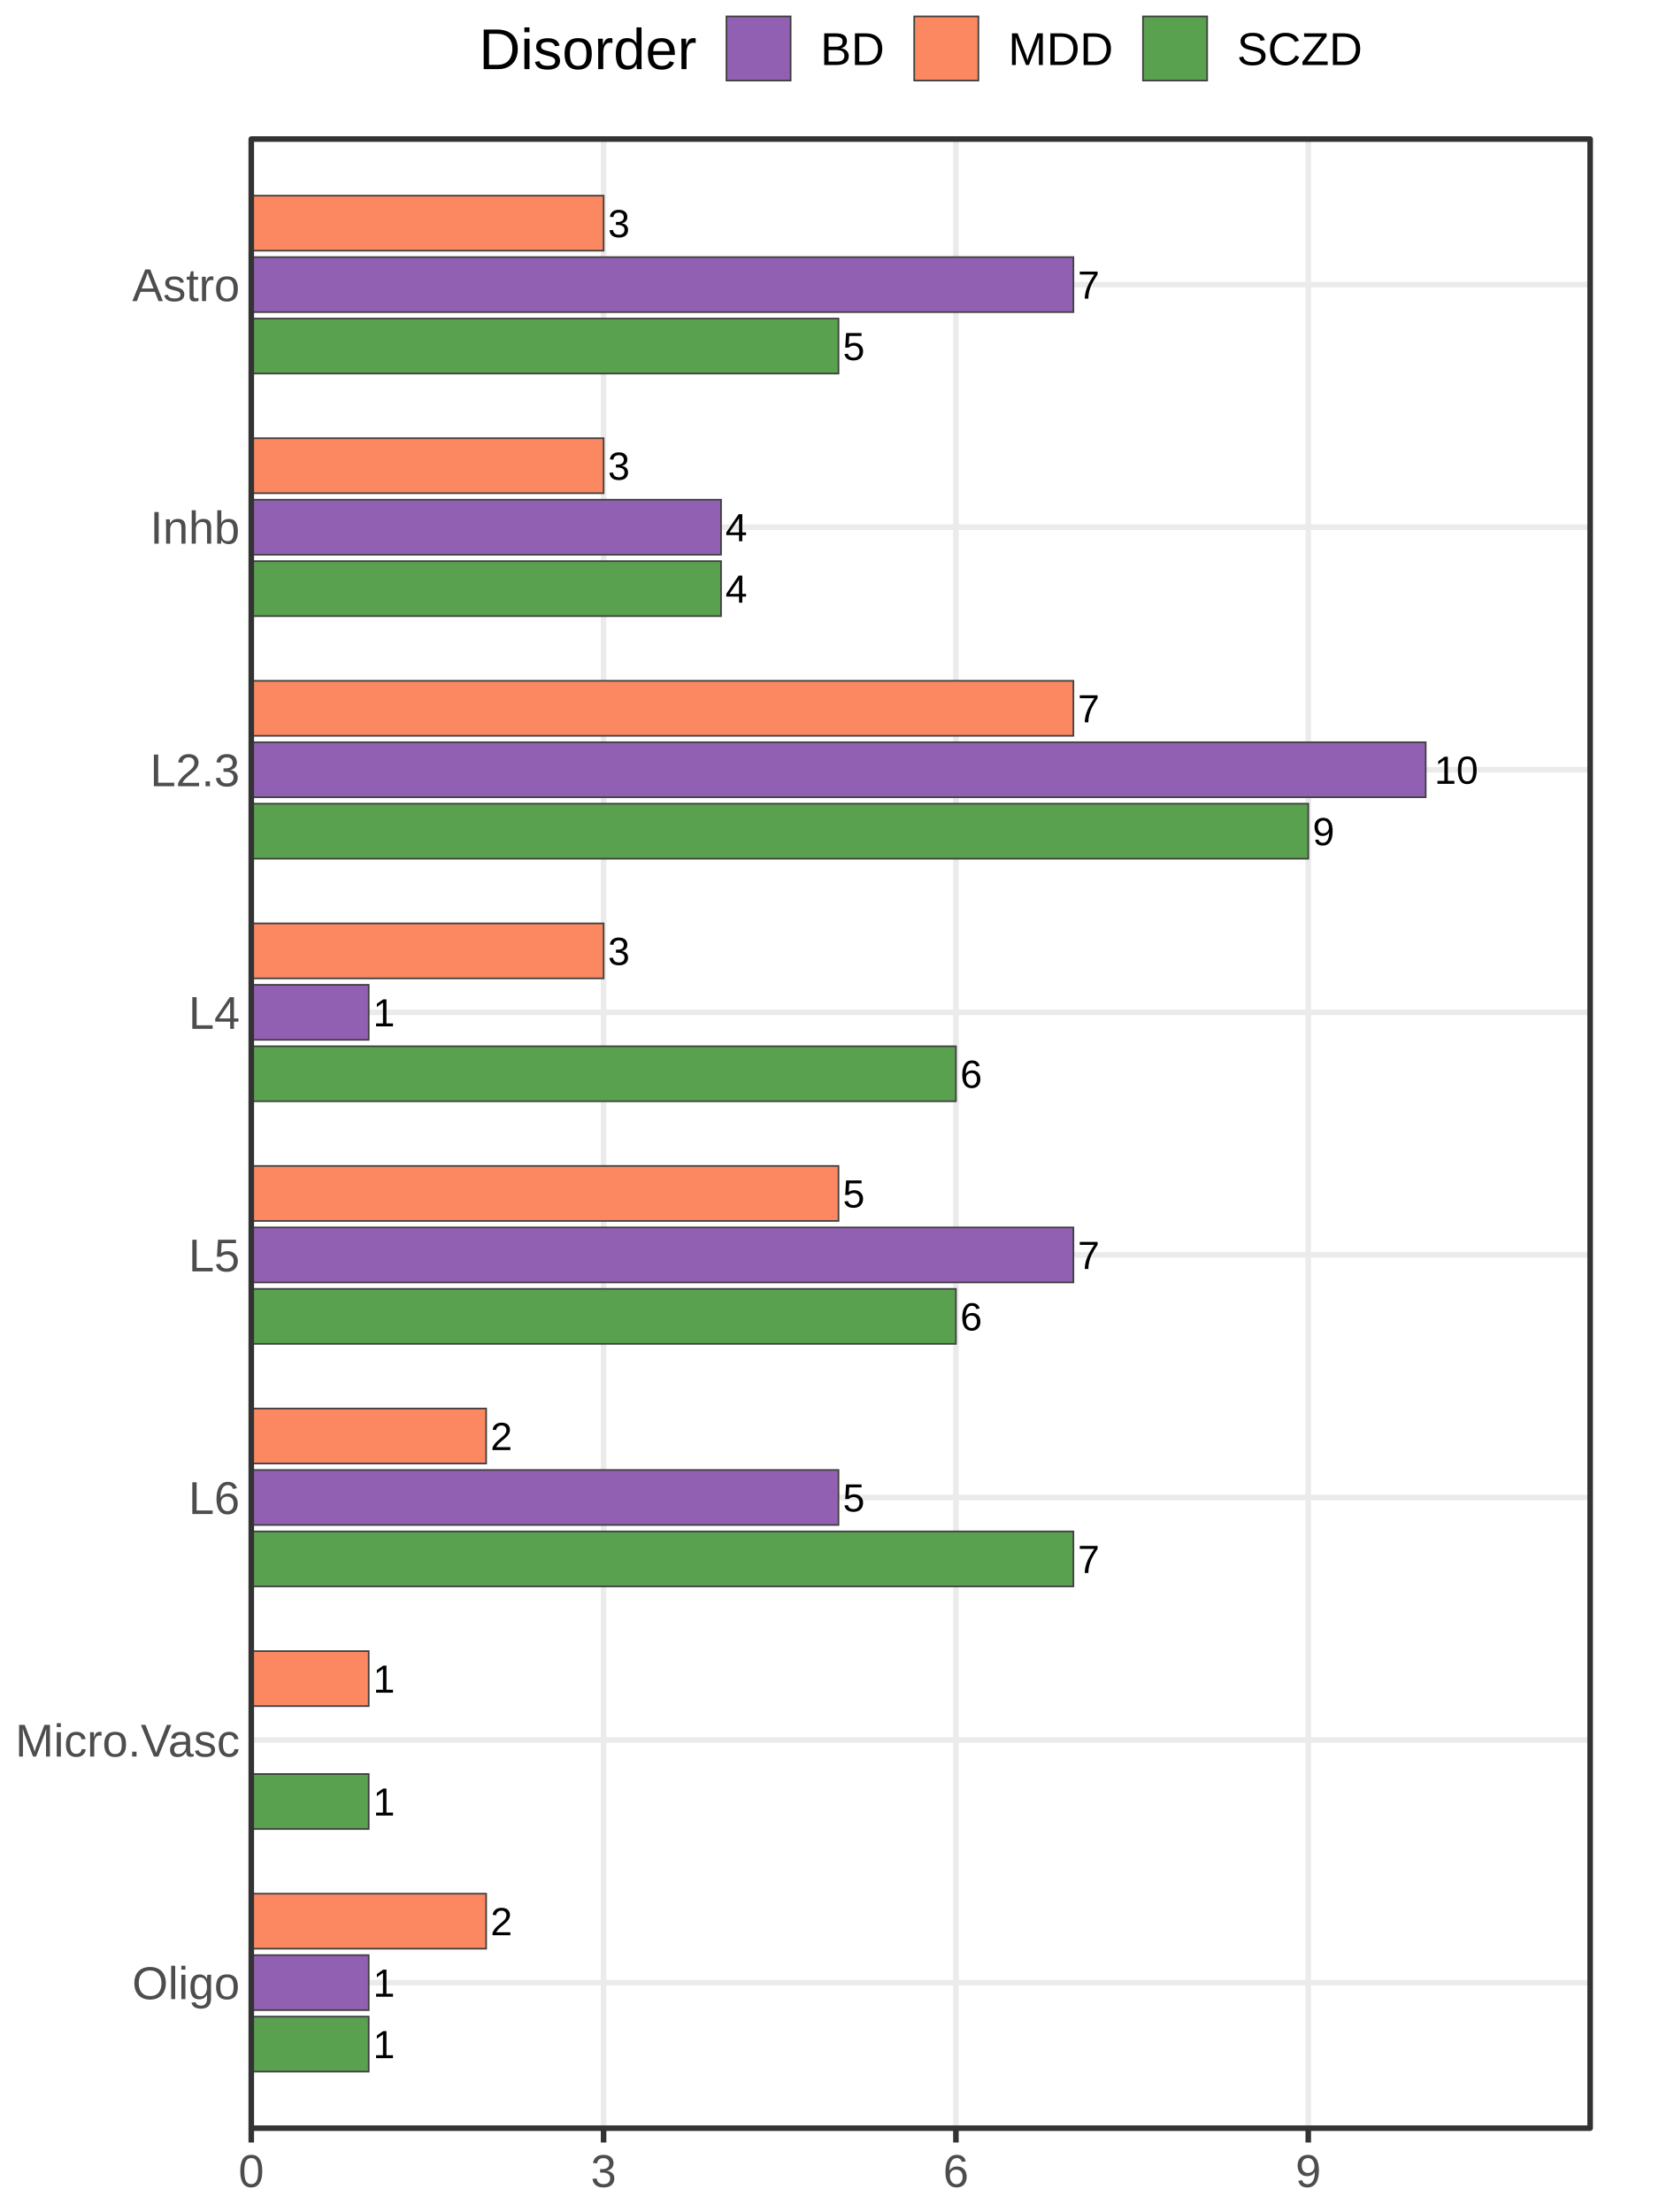
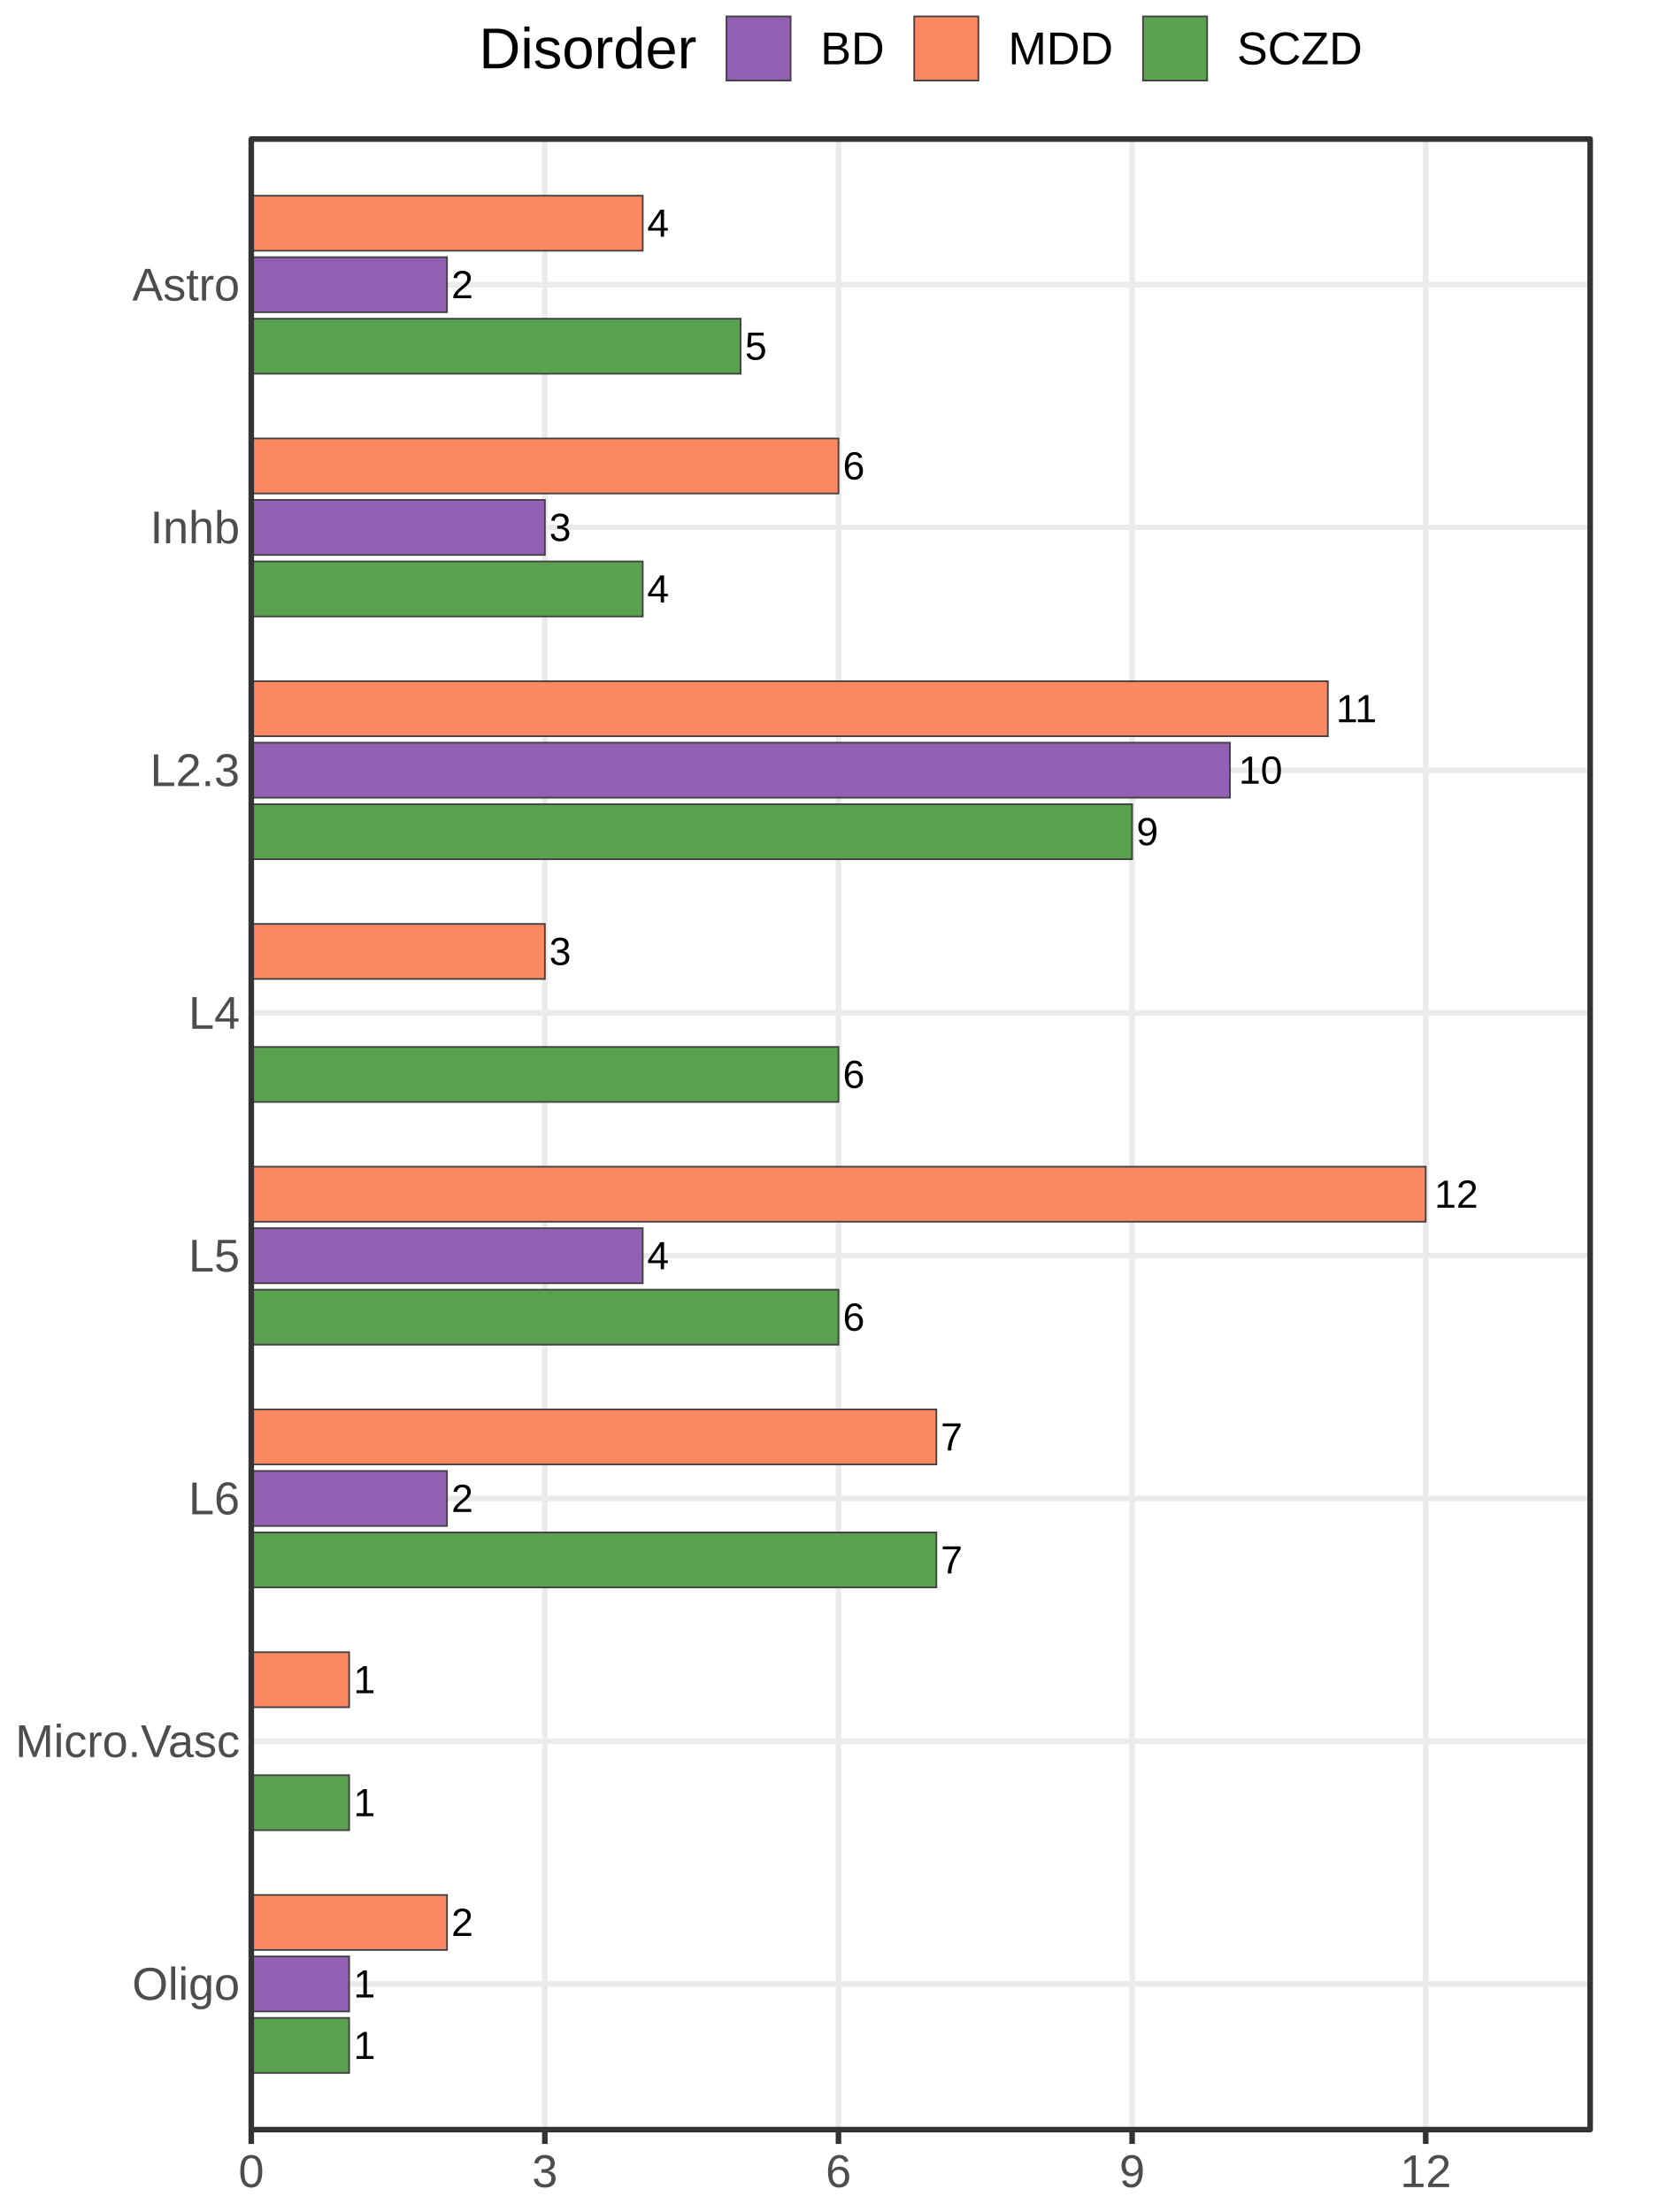
<svg xmlns="http://www.w3.org/2000/svg" width="432.00pt" height="576.00pt" viewBox="0 0 432.00 576.00">
  <g class="svglite">
    <defs>
      <style type="text/css">
    .svglite line, .svglite polyline, .svglite polygon, .svglite path, .svglite rect, .svglite circle {
      fill: none;
      stroke: #000000;
      stroke-linecap: round;
      stroke-linejoin: round;
      stroke-miterlimit: 10.00;
    }
    .svglite text {
      white-space: pre;
    }
    .svglite g.glyphgroup path {
      fill: inherit;
      stroke: none;
    }
  </style>
    </defs>
    <rect width="100%" height="100%" style="stroke: none; fill: #FFFFFF;" />
    <defs>
      <clipPath id="cpMC4wMHw0MzIuMDB8MC4wMHw1NzYuMDA=">
        <rect x="0.00" y="0.00" width="432.00" height="576.00" />
      </clipPath>
    </defs>
    <g clip-path="url(#cpMC4wMHw0MzIuMDB8MC4wMHw1NzYuMDA=)">
      <rect x="0" y="0.00" width="432.00" height="576.00" style="stroke-width: 1.45; stroke: #FFFFFF; fill: #FFFFFF;" />
-       <rect x="65.43" y="36.21" width="348.64" height="517.96" style="stroke-width: 1.45; stroke: none; fill: #FFFFFF;" />
-       <polyline points="65.43,516.27 414.07,516.27 " style="stroke-width: 1.45; stroke: #EBEBEB; stroke-linecap: butt;" />
-       <polyline points="65.43,453.11 414.07,453.11 " style="stroke-width: 1.45; stroke: #EBEBEB; stroke-linecap: butt;" />
-       <polyline points="65.43,389.94 414.07,389.94 " style="stroke-width: 1.45; stroke: #EBEBEB; stroke-linecap: butt;" />
-       <polyline points="65.43,326.77 414.07,326.77 " style="stroke-width: 1.45; stroke: #EBEBEB; stroke-linecap: butt;" />
-       <polyline points="65.43,263.61 414.07,263.61 " style="stroke-width: 1.45; stroke: #EBEBEB; stroke-linecap: butt;" />
-       <polyline points="65.43,200.44 414.07,200.44 " style="stroke-width: 1.45; stroke: #EBEBEB; stroke-linecap: butt;" />
-       <polyline points="65.43,137.28 414.07,137.28 " style="stroke-width: 1.45; stroke: #EBEBEB; stroke-linecap: butt;" />
-       <polyline points="65.43,74.11 414.07,74.11 " style="stroke-width: 1.45; stroke: #EBEBEB; stroke-linecap: butt;" />
-       <polyline points="65.43,554.17 65.43,36.21 " style="stroke-width: 1.45; stroke: #EBEBEB; stroke-linecap: butt;" />
-       <polyline points="157.17,554.17 157.17,36.21 " style="stroke-width: 1.45; stroke: #EBEBEB; stroke-linecap: butt;" />
-       <polyline points="248.92,554.17 248.92,36.21 " style="stroke-width: 1.45; stroke: #EBEBEB; stroke-linecap: butt;" />
-       <polyline points="340.67,554.17 340.67,36.21 " style="stroke-width: 1.45; stroke: #EBEBEB; stroke-linecap: butt;" />
-       <rect x="65.43" y="66.95" width="214.08" height="14.32" style="stroke-width: 0.43; stroke: #404040; stroke-linecap: butt; stroke-linejoin: miter; fill: #9260B2;" />
-       <rect x="65.43" y="130.12" width="122.33" height="14.32" style="stroke-width: 0.43; stroke: #404040; stroke-linecap: butt; stroke-linejoin: miter; fill: #9260B2;" />
-       <rect x="65.43" y="193.28" width="305.82" height="14.32" style="stroke-width: 0.43; stroke: #404040; stroke-linecap: butt; stroke-linejoin: miter; fill: #9260B2;" />
-       <rect x="65.43" y="256.45" width="30.58" height="14.32" style="stroke-width: 0.43; stroke: #404040; stroke-linecap: butt; stroke-linejoin: miter; fill: #9260B2;" />
-       <rect x="65.43" y="319.62" width="214.08" height="14.32" style="stroke-width: 0.43; stroke: #404040; stroke-linecap: butt; stroke-linejoin: miter; fill: #9260B2;" />
-       <rect x="65.43" y="382.78" width="152.91" height="14.32" style="stroke-width: 0.43; stroke: #404040; stroke-linecap: butt; stroke-linejoin: miter; fill: #9260B2;" />
-       <rect x="65.43" y="445.95" width="0.00" height="14.32" style="stroke-width: 0.43; stroke: #404040; stroke-linecap: butt; stroke-linejoin: miter; fill: #9260B2;" />
-       <rect x="65.43" y="509.11" width="30.58" height="14.32" style="stroke-width: 0.43; stroke: #404040; stroke-linecap: butt; stroke-linejoin: miter; fill: #9260B2;" />
-       <rect x="65.43" y="50.95" width="91.75" height="14.32" style="stroke-width: 0.43; stroke: #404040; stroke-linecap: butt; stroke-linejoin: miter; fill: #FB8861;" />
-       <rect x="65.43" y="114.11" width="91.75" height="14.32" style="stroke-width: 0.43; stroke: #404040; stroke-linecap: butt; stroke-linejoin: miter; fill: #FB8861;" />
-       <rect x="65.43" y="177.28" width="214.08" height="14.32" style="stroke-width: 0.43; stroke: #404040; stroke-linecap: butt; stroke-linejoin: miter; fill: #FB8861;" />
-       <rect x="65.43" y="240.45" width="91.75" height="14.32" style="stroke-width: 0.43; stroke: #404040; stroke-linecap: butt; stroke-linejoin: miter; fill: #FB8861;" />
-       <rect x="65.43" y="303.61" width="152.91" height="14.32" style="stroke-width: 0.43; stroke: #404040; stroke-linecap: butt; stroke-linejoin: miter; fill: #FB8861;" />
-       <rect x="65.43" y="366.78" width="61.16" height="14.32" style="stroke-width: 0.43; stroke: #404040; stroke-linecap: butt; stroke-linejoin: miter; fill: #FB8861;" />
-       <rect x="65.43" y="429.95" width="30.58" height="14.32" style="stroke-width: 0.43; stroke: #404040; stroke-linecap: butt; stroke-linejoin: miter; fill: #FB8861;" />
-       <rect x="65.43" y="493.11" width="61.16" height="14.32" style="stroke-width: 0.43; stroke: #404040; stroke-linecap: butt; stroke-linejoin: miter; fill: #FB8861;" />
-       <rect x="65.43" y="82.95" width="152.91" height="14.32" style="stroke-width: 0.43; stroke: #404040; stroke-linecap: butt; stroke-linejoin: miter; fill: #59A14F;" />
-       <rect x="65.43" y="146.12" width="122.33" height="14.32" style="stroke-width: 0.43; stroke: #404040; stroke-linecap: butt; stroke-linejoin: miter; fill: #59A14F;" />
-       <rect x="65.43" y="209.28" width="275.24" height="14.32" style="stroke-width: 0.43; stroke: #404040; stroke-linecap: butt; stroke-linejoin: miter; fill: #59A14F;" />
-       <rect x="65.43" y="272.45" width="183.49" height="14.32" style="stroke-width: 0.43; stroke: #404040; stroke-linecap: butt; stroke-linejoin: miter; fill: #59A14F;" />
-       <rect x="65.43" y="335.62" width="183.49" height="14.32" style="stroke-width: 0.43; stroke: #404040; stroke-linecap: butt; stroke-linejoin: miter; fill: #59A14F;" />
-       <rect x="65.43" y="398.78" width="214.08" height="14.32" style="stroke-width: 0.43; stroke: #404040; stroke-linecap: butt; stroke-linejoin: miter; fill: #59A14F;" />
-       <rect x="65.43" y="461.95" width="30.58" height="14.32" style="stroke-width: 0.43; stroke: #404040; stroke-linecap: butt; stroke-linejoin: miter; fill: #59A14F;" />
-       <rect x="65.43" y="525.12" width="30.58" height="14.32" style="stroke-width: 0.43; stroke: #404040; stroke-linecap: butt; stroke-linejoin: miter; fill: #59A14F;" />
-       <text x="280.64" y="77.77" style="font-size: 10.24px; font-family: &quot;Arial&quot;;" textLength="5.69px" lengthAdjust="spacingAndGlyphs">7</text>
-       <text x="188.89" y="140.94" style="font-size: 10.24px; font-family: &quot;Arial&quot;;" textLength="5.69px" lengthAdjust="spacingAndGlyphs">4</text>
-       <text x="373.53" y="204.10" style="font-size: 10.24px; font-family: &quot;Arial&quot;;" textLength="11.38px" lengthAdjust="spacingAndGlyphs">10</text>
-       <text x="97.15" y="267.27" style="font-size: 10.24px; font-family: &quot;Arial&quot;;" textLength="5.69px" lengthAdjust="spacingAndGlyphs">1</text>
-       <text x="280.64" y="330.44" style="font-size: 10.24px; font-family: &quot;Arial&quot;;" textLength="5.69px" lengthAdjust="spacingAndGlyphs">7</text>
-       <text x="219.48" y="393.60" style="font-size: 10.24px; font-family: &quot;Arial&quot;;" textLength="5.69px" lengthAdjust="spacingAndGlyphs">5</text>
-       <text x="97.15" y="519.93" style="font-size: 10.24px; font-family: &quot;Arial&quot;;" textLength="5.69px" lengthAdjust="spacingAndGlyphs">1</text>
-       <text x="158.31" y="61.77" style="font-size: 10.24px; font-family: &quot;Arial&quot;;" textLength="5.69px" lengthAdjust="spacingAndGlyphs">3</text>
-       <text x="158.31" y="124.93" style="font-size: 10.24px; font-family: &quot;Arial&quot;;" textLength="5.69px" lengthAdjust="spacingAndGlyphs">3</text>
-       <text x="280.64" y="188.10" style="font-size: 10.24px; font-family: &quot;Arial&quot;;" textLength="5.69px" lengthAdjust="spacingAndGlyphs">7</text>
-       <text x="158.31" y="251.27" style="font-size: 10.24px; font-family: &quot;Arial&quot;;" textLength="5.69px" lengthAdjust="spacingAndGlyphs">3</text>
-       <text x="219.48" y="314.43" style="font-size: 10.24px; font-family: &quot;Arial&quot;;" textLength="5.69px" lengthAdjust="spacingAndGlyphs">5</text>
-       <text x="127.73" y="377.60" style="font-size: 10.24px; font-family: &quot;Arial&quot;;" textLength="5.69px" lengthAdjust="spacingAndGlyphs">2</text>
-       <text x="97.15" y="440.77" style="font-size: 10.24px; font-family: &quot;Arial&quot;;" textLength="5.69px" lengthAdjust="spacingAndGlyphs">1</text>
-       <text x="127.73" y="503.93" style="font-size: 10.24px; font-family: &quot;Arial&quot;;" textLength="5.69px" lengthAdjust="spacingAndGlyphs">2</text>
-       <text x="219.48" y="93.77" style="font-size: 10.24px; font-family: &quot;Arial&quot;;" textLength="5.69px" lengthAdjust="spacingAndGlyphs">5</text>
-       <text x="188.89" y="156.94" style="font-size: 10.24px; font-family: &quot;Arial&quot;;" textLength="5.69px" lengthAdjust="spacingAndGlyphs">4</text>
-       <text x="341.81" y="220.10" style="font-size: 10.24px; font-family: &quot;Arial&quot;;" textLength="5.69px" lengthAdjust="spacingAndGlyphs">9</text>
-       <text x="250.06" y="283.27" style="font-size: 10.24px; font-family: &quot;Arial&quot;;" textLength="5.69px" lengthAdjust="spacingAndGlyphs">6</text>
-       <text x="250.06" y="346.44" style="font-size: 10.24px; font-family: &quot;Arial&quot;;" textLength="5.69px" lengthAdjust="spacingAndGlyphs">6</text>
-       <text x="280.64" y="409.60" style="font-size: 10.24px; font-family: &quot;Arial&quot;;" textLength="5.69px" lengthAdjust="spacingAndGlyphs">7</text>
-       <text x="97.15" y="472.77" style="font-size: 10.24px; font-family: &quot;Arial&quot;;" textLength="5.69px" lengthAdjust="spacingAndGlyphs">1</text>
-       <text x="97.15" y="535.94" style="font-size: 10.24px; font-family: &quot;Arial&quot;;" textLength="5.69px" lengthAdjust="spacingAndGlyphs">1</text>
-       <rect x="65.43" y="36.21" width="348.64" height="517.96" style="stroke-width: 1.45; stroke: #333333;" />
-       <text x="62.44" y="520.57" text-anchor="end" style="font-size: 12.00px;fill: #4D4D4D; font-family: &quot;Arial&quot;;" textLength="28.02px" lengthAdjust="spacingAndGlyphs">Oligo</text>
-       <text x="62.44" y="457.41" text-anchor="end" style="font-size: 12.00px;fill: #4D4D4D; font-family: &quot;Arial&quot;;" textLength="58.45px" lengthAdjust="spacingAndGlyphs">Micro.Vasc</text>
-       <text x="62.44" y="394.24" text-anchor="end" style="font-size: 12.00px;fill: #4D4D4D; font-family: &quot;Arial&quot;;" textLength="13.34px" lengthAdjust="spacingAndGlyphs">L6</text>
-       <text x="62.44" y="331.07" text-anchor="end" style="font-size: 12.00px;fill: #4D4D4D; font-family: &quot;Arial&quot;;" textLength="13.34px" lengthAdjust="spacingAndGlyphs">L5</text>
-       <text x="62.44" y="267.91" text-anchor="end" style="font-size: 12.00px;fill: #4D4D4D; font-family: &quot;Arial&quot;;" textLength="13.34px" lengthAdjust="spacingAndGlyphs">L4</text>
-       <text x="62.44" y="204.74" text-anchor="end" style="font-size: 12.00px;fill: #4D4D4D; font-family: &quot;Arial&quot;;" textLength="23.34px" lengthAdjust="spacingAndGlyphs">L2.3</text>
-       <text x="62.44" y="141.57" text-anchor="end" style="font-size: 12.00px;fill: #4D4D4D; font-family: &quot;Arial&quot;;" textLength="23.34px" lengthAdjust="spacingAndGlyphs">Inhb</text>
-       <text x="62.44" y="78.41" text-anchor="end" style="font-size: 12.00px;fill: #4D4D4D; font-family: &quot;Arial&quot;;" textLength="28.00px" lengthAdjust="spacingAndGlyphs">Astro</text>
-       <polyline points="65.43,557.91 65.43,554.17 " style="stroke-width: 1.45; stroke: #333333; stroke-linecap: butt;" />
-       <polyline points="157.17,557.91 157.17,554.17 " style="stroke-width: 1.45; stroke: #333333; stroke-linecap: butt;" />
-       <polyline points="248.92,557.91 248.92,554.17 " style="stroke-width: 1.45; stroke: #333333; stroke-linecap: butt;" />
-       <polyline points="340.67,557.91 340.67,554.17 " style="stroke-width: 1.45; stroke: #333333; stroke-linecap: butt;" />
-       <text x="65.43" y="569.49" text-anchor="middle" style="font-size: 12.00px;fill: #4D4D4D; font-family: &quot;Arial&quot;;" textLength="6.67px" lengthAdjust="spacingAndGlyphs">0</text>
-       <text x="157.17" y="569.49" text-anchor="middle" style="font-size: 12.00px;fill: #4D4D4D; font-family: &quot;Arial&quot;;" textLength="6.67px" lengthAdjust="spacingAndGlyphs">3</text>
-       <text x="248.92" y="569.49" text-anchor="middle" style="font-size: 12.00px;fill: #4D4D4D; font-family: &quot;Arial&quot;;" textLength="6.67px" lengthAdjust="spacingAndGlyphs">6</text>
-       <text x="340.67" y="569.49" text-anchor="middle" style="font-size: 12.00px;fill: #4D4D4D; font-family: &quot;Arial&quot;;" textLength="6.67px" lengthAdjust="spacingAndGlyphs">9</text>
+       <rect x="65.43" y="36.21" width="348.64" height="518.33" style="stroke-width: 1.45; stroke: none; fill: #FFFFFF;" />
+       <polyline points="65.43,516.61 414.07,516.61 " style="stroke-width: 1.45; stroke: #EBEBEB; stroke-linecap: butt;" />
+       <polyline points="65.43,453.40 414.07,453.40 " style="stroke-width: 1.45; stroke: #EBEBEB; stroke-linecap: butt;" />
+       <polyline points="65.43,390.19 414.07,390.19 " style="stroke-width: 1.45; stroke: #EBEBEB; stroke-linecap: butt;" />
+       <polyline points="65.43,326.98 414.07,326.98 " style="stroke-width: 1.45; stroke: #EBEBEB; stroke-linecap: butt;" />
+       <polyline points="65.43,263.77 414.07,263.77 " style="stroke-width: 1.45; stroke: #EBEBEB; stroke-linecap: butt;" />
+       <polyline points="65.43,200.56 414.07,200.56 " style="stroke-width: 1.45; stroke: #EBEBEB; stroke-linecap: butt;" />
+       <polyline points="65.43,137.35 414.07,137.35 " style="stroke-width: 1.45; stroke: #EBEBEB; stroke-linecap: butt;" />
+       <polyline points="65.43,74.14 414.07,74.14 " style="stroke-width: 1.45; stroke: #EBEBEB; stroke-linecap: butt;" />
+       <polyline points="65.43,554.54 65.43,36.21 " style="stroke-width: 1.45; stroke: #EBEBEB; stroke-linecap: butt;" />
+       <polyline points="141.88,554.54 141.88,36.21 " style="stroke-width: 1.45; stroke: #EBEBEB; stroke-linecap: butt;" />
+       <polyline points="218.34,554.54 218.34,36.21 " style="stroke-width: 1.45; stroke: #EBEBEB; stroke-linecap: butt;" />
+       <polyline points="294.80,554.54 294.80,36.21 " style="stroke-width: 1.45; stroke: #EBEBEB; stroke-linecap: butt;" />
+       <polyline points="371.25,554.54 371.25,36.21 " style="stroke-width: 1.45; stroke: #EBEBEB; stroke-linecap: butt;" />
+       <rect x="65.43" y="66.97" width="50.97" height="14.33" style="stroke-width: 0.43; stroke: #404040; stroke-linecap: butt; stroke-linejoin: miter; fill: #9260B2;" />
+       <rect x="65.43" y="130.18" width="76.46" height="14.33" style="stroke-width: 0.43; stroke: #404040; stroke-linecap: butt; stroke-linejoin: miter; fill: #9260B2;" />
+       <rect x="65.43" y="193.39" width="254.85" height="14.33" style="stroke-width: 0.43; stroke: #404040; stroke-linecap: butt; stroke-linejoin: miter; fill: #9260B2;" />
+       <rect x="65.43" y="256.61" width="0.00" height="14.33" style="stroke-width: 0.43; stroke: #404040; stroke-linecap: butt; stroke-linejoin: miter; fill: #9260B2;" />
+       <rect x="65.43" y="319.82" width="101.94" height="14.33" style="stroke-width: 0.43; stroke: #404040; stroke-linecap: butt; stroke-linejoin: miter; fill: #9260B2;" />
+       <rect x="65.43" y="383.03" width="50.97" height="14.33" style="stroke-width: 0.43; stroke: #404040; stroke-linecap: butt; stroke-linejoin: miter; fill: #9260B2;" />
+       <rect x="65.43" y="446.24" width="0.00" height="14.33" style="stroke-width: 0.43; stroke: #404040; stroke-linecap: butt; stroke-linejoin: miter; fill: #9260B2;" />
+       <rect x="65.43" y="509.45" width="25.49" height="14.33" style="stroke-width: 0.43; stroke: #404040; stroke-linecap: butt; stroke-linejoin: miter; fill: #9260B2;" />
+       <rect x="65.43" y="50.96" width="101.94" height="14.33" style="stroke-width: 0.43; stroke: #404040; stroke-linecap: butt; stroke-linejoin: miter; fill: #FB8861;" />
+       <rect x="65.43" y="114.17" width="152.91" height="14.33" style="stroke-width: 0.43; stroke: #404040; stroke-linecap: butt; stroke-linejoin: miter; fill: #FB8861;" />
+       <rect x="65.43" y="177.38" width="280.34" height="14.33" style="stroke-width: 0.43; stroke: #404040; stroke-linecap: butt; stroke-linejoin: miter; fill: #FB8861;" />
+       <rect x="65.43" y="240.59" width="76.46" height="14.33" style="stroke-width: 0.43; stroke: #404040; stroke-linecap: butt; stroke-linejoin: miter; fill: #FB8861;" />
+       <rect x="65.43" y="303.80" width="305.82" height="14.33" style="stroke-width: 0.43; stroke: #404040; stroke-linecap: butt; stroke-linejoin: miter; fill: #FB8861;" />
+       <rect x="65.43" y="367.01" width="178.40" height="14.33" style="stroke-width: 0.43; stroke: #404040; stroke-linecap: butt; stroke-linejoin: miter; fill: #FB8861;" />
+       <rect x="65.43" y="430.23" width="25.49" height="14.33" style="stroke-width: 0.43; stroke: #404040; stroke-linecap: butt; stroke-linejoin: miter; fill: #FB8861;" />
+       <rect x="65.43" y="493.44" width="50.97" height="14.33" style="stroke-width: 0.43; stroke: #404040; stroke-linecap: butt; stroke-linejoin: miter; fill: #FB8861;" />
+       <rect x="65.43" y="82.99" width="127.43" height="14.33" style="stroke-width: 0.43; stroke: #404040; stroke-linecap: butt; stroke-linejoin: miter; fill: #59A14F;" />
+       <rect x="65.43" y="146.20" width="101.94" height="14.33" style="stroke-width: 0.43; stroke: #404040; stroke-linecap: butt; stroke-linejoin: miter; fill: #59A14F;" />
+       <rect x="65.43" y="209.41" width="229.37" height="14.33" style="stroke-width: 0.43; stroke: #404040; stroke-linecap: butt; stroke-linejoin: miter; fill: #59A14F;" />
+       <rect x="65.43" y="272.62" width="152.91" height="14.33" style="stroke-width: 0.43; stroke: #404040; stroke-linecap: butt; stroke-linejoin: miter; fill: #59A14F;" />
+       <rect x="65.43" y="335.83" width="152.91" height="14.33" style="stroke-width: 0.43; stroke: #404040; stroke-linecap: butt; stroke-linejoin: miter; fill: #59A14F;" />
+       <rect x="65.43" y="399.04" width="178.40" height="14.33" style="stroke-width: 0.43; stroke: #404040; stroke-linecap: butt; stroke-linejoin: miter; fill: #59A14F;" />
+       <rect x="65.43" y="462.25" width="25.49" height="14.33" style="stroke-width: 0.43; stroke: #404040; stroke-linecap: butt; stroke-linejoin: miter; fill: #59A14F;" />
+       <rect x="65.43" y="525.46" width="25.49" height="14.33" style="stroke-width: 0.43; stroke: #404040; stroke-linecap: butt; stroke-linejoin: miter; fill: #59A14F;" />
+       <text x="117.54" y="77.66" style="font-size: 10.24px; font-family: &quot;Liberation Sans&quot;;" textLength="5.69px" lengthAdjust="spacingAndGlyphs">2</text>
+       <text x="143.02" y="140.87" style="font-size: 10.24px; font-family: &quot;Liberation Sans&quot;;" textLength="5.69px" lengthAdjust="spacingAndGlyphs">3</text>
+       <text x="322.56" y="204.08" style="font-size: 10.24px; font-family: &quot;Liberation Sans&quot;;" textLength="11.38px" lengthAdjust="spacingAndGlyphs">10</text>
+       <text x="168.51" y="330.50" style="font-size: 10.24px; font-family: &quot;Liberation Sans&quot;;" textLength="5.69px" lengthAdjust="spacingAndGlyphs">4</text>
+       <text x="117.54" y="393.71" style="font-size: 10.24px; font-family: &quot;Liberation Sans&quot;;" textLength="5.69px" lengthAdjust="spacingAndGlyphs">2</text>
+       <text x="92.05" y="520.13" style="font-size: 10.24px; font-family: &quot;Liberation Sans&quot;;" textLength="5.69px" lengthAdjust="spacingAndGlyphs">1</text>
+       <text x="168.51" y="61.64" style="font-size: 10.24px; font-family: &quot;Liberation Sans&quot;;" textLength="5.69px" lengthAdjust="spacingAndGlyphs">4</text>
+       <text x="219.48" y="124.85" style="font-size: 10.24px; font-family: &quot;Liberation Sans&quot;;" textLength="5.69px" lengthAdjust="spacingAndGlyphs">6</text>
+       <text x="347.89" y="188.07" style="font-size: 10.24px; font-family: &quot;Liberation Sans&quot;;" textLength="10.61px" lengthAdjust="spacingAndGlyphs">11</text>
+       <text x="143.02" y="251.28" style="font-size: 10.24px; font-family: &quot;Liberation Sans&quot;;" textLength="5.69px" lengthAdjust="spacingAndGlyphs">3</text>
+       <text x="373.53" y="314.49" style="font-size: 10.24px; font-family: &quot;Liberation Sans&quot;;" textLength="11.38px" lengthAdjust="spacingAndGlyphs">12</text>
+       <text x="244.96" y="377.70" style="font-size: 10.24px; font-family: &quot;Liberation Sans&quot;;" textLength="5.69px" lengthAdjust="spacingAndGlyphs">7</text>
+       <text x="92.05" y="440.91" style="font-size: 10.24px; font-family: &quot;Liberation Sans&quot;;" textLength="5.69px" lengthAdjust="spacingAndGlyphs">1</text>
+       <text x="117.54" y="504.12" style="font-size: 10.24px; font-family: &quot;Liberation Sans&quot;;" textLength="5.69px" lengthAdjust="spacingAndGlyphs">2</text>
+       <text x="193.99" y="93.67" style="font-size: 10.24px; font-family: &quot;Liberation Sans&quot;;" textLength="5.69px" lengthAdjust="spacingAndGlyphs">5</text>
+       <text x="168.51" y="156.88" style="font-size: 10.24px; font-family: &quot;Liberation Sans&quot;;" textLength="5.69px" lengthAdjust="spacingAndGlyphs">4</text>
+       <text x="295.93" y="220.09" style="font-size: 10.24px; font-family: &quot;Liberation Sans&quot;;" textLength="5.69px" lengthAdjust="spacingAndGlyphs">9</text>
+       <text x="219.48" y="283.30" style="font-size: 10.24px; font-family: &quot;Liberation Sans&quot;;" textLength="5.69px" lengthAdjust="spacingAndGlyphs">6</text>
+       <text x="219.48" y="346.51" style="font-size: 10.24px; font-family: &quot;Liberation Sans&quot;;" textLength="5.69px" lengthAdjust="spacingAndGlyphs">6</text>
+       <text x="244.96" y="409.73" style="font-size: 10.24px; font-family: &quot;Liberation Sans&quot;;" textLength="5.69px" lengthAdjust="spacingAndGlyphs">7</text>
+       <text x="92.05" y="472.94" style="font-size: 10.24px; font-family: &quot;Liberation Sans&quot;;" textLength="5.69px" lengthAdjust="spacingAndGlyphs">1</text>
+       <text x="92.05" y="536.15" style="font-size: 10.24px; font-family: &quot;Liberation Sans&quot;;" textLength="5.69px" lengthAdjust="spacingAndGlyphs">1</text>
+       <rect x="65.43" y="36.21" width="348.64" height="518.33" style="stroke-width: 1.45; stroke: #333333;" />
+       <text x="62.44" y="520.74" text-anchor="end" style="font-size: 12.00px;fill: #4D4D4D; font-family: &quot;Liberation Sans&quot;;" textLength="28.02px" lengthAdjust="spacingAndGlyphs">Oligo</text>
+       <text x="62.44" y="457.53" text-anchor="end" style="font-size: 12.00px;fill: #4D4D4D; font-family: &quot;Liberation Sans&quot;;" textLength="58.45px" lengthAdjust="spacingAndGlyphs">Micro.Vasc</text>
+       <text x="62.44" y="394.32" text-anchor="end" style="font-size: 12.00px;fill: #4D4D4D; font-family: &quot;Liberation Sans&quot;;" textLength="13.34px" lengthAdjust="spacingAndGlyphs">L6</text>
+       <text x="62.44" y="331.11" text-anchor="end" style="font-size: 12.00px;fill: #4D4D4D; font-family: &quot;Liberation Sans&quot;;" textLength="13.34px" lengthAdjust="spacingAndGlyphs">L5</text>
+       <text x="62.44" y="267.90" text-anchor="end" style="font-size: 12.00px;fill: #4D4D4D; font-family: &quot;Liberation Sans&quot;;" textLength="13.34px" lengthAdjust="spacingAndGlyphs">L4</text>
+       <text x="62.44" y="204.69" text-anchor="end" style="font-size: 12.00px;fill: #4D4D4D; font-family: &quot;Liberation Sans&quot;;" textLength="23.34px" lengthAdjust="spacingAndGlyphs">L2.3</text>
+       <text x="62.44" y="141.48" text-anchor="end" style="font-size: 12.00px;fill: #4D4D4D; font-family: &quot;Liberation Sans&quot;;" textLength="23.34px" lengthAdjust="spacingAndGlyphs">Inhb</text>
+       <text x="62.44" y="78.26" text-anchor="end" style="font-size: 12.00px;fill: #4D4D4D; font-family: &quot;Liberation Sans&quot;;" textLength="28.00px" lengthAdjust="spacingAndGlyphs">Astro</text>
+       <polyline points="65.43,558.28 65.43,554.54 " style="stroke-width: 1.45; stroke: #333333; stroke-linecap: butt;" />
+       <polyline points="141.88,558.28 141.88,554.54 " style="stroke-width: 1.45; stroke: #333333; stroke-linecap: butt;" />
+       <polyline points="218.34,558.28 218.34,554.54 " style="stroke-width: 1.45; stroke: #333333; stroke-linecap: butt;" />
+       <polyline points="294.80,558.28 294.80,554.54 " style="stroke-width: 1.45; stroke: #333333; stroke-linecap: butt;" />
+       <polyline points="371.25,558.28 371.25,554.54 " style="stroke-width: 1.45; stroke: #333333; stroke-linecap: butt;" />
+       <text x="65.43" y="569.52" text-anchor="middle" style="font-size: 12.00px;fill: #4D4D4D; font-family: &quot;Liberation Sans&quot;;" textLength="6.67px" lengthAdjust="spacingAndGlyphs">0</text>
+       <text x="141.88" y="569.52" text-anchor="middle" style="font-size: 12.00px;fill: #4D4D4D; font-family: &quot;Liberation Sans&quot;;" textLength="6.67px" lengthAdjust="spacingAndGlyphs">3</text>
+       <text x="218.34" y="569.52" text-anchor="middle" style="font-size: 12.00px;fill: #4D4D4D; font-family: &quot;Liberation Sans&quot;;" textLength="6.67px" lengthAdjust="spacingAndGlyphs">6</text>
+       <text x="294.80" y="569.52" text-anchor="middle" style="font-size: 12.00px;fill: #4D4D4D; font-family: &quot;Liberation Sans&quot;;" textLength="6.67px" lengthAdjust="spacingAndGlyphs">9</text>
+       <text x="371.25" y="569.52" text-anchor="middle" style="font-size: 12.00px;fill: #4D4D4D; font-family: &quot;Liberation Sans&quot;;" textLength="13.34px" lengthAdjust="spacingAndGlyphs">12</text>
      <rect x="124.72" y="3.99" width="230.05" height="17.28" style="stroke-width: 1.45; stroke: none; fill: #FFFFFF;" />
-       <text x="124.72" y="18.00" style="font-size: 15.00px; font-family: &quot;Arial&quot;;" textLength="56.69px" lengthAdjust="spacingAndGlyphs">Disorder</text>
+       <text x="124.72" y="17.79" style="font-size: 15.00px; font-family: &quot;Liberation Sans&quot;;" textLength="56.69px" lengthAdjust="spacingAndGlyphs">Disorder</text>
      <rect x="188.88" y="3.99" width="17.28" height="17.28" style="stroke-width: 1.45; stroke: none; fill: #FFFFFF;" />
      <rect x="189.17" y="4.27" width="16.71" height="16.71" style="stroke-width: 0.43; stroke: #404040; stroke-linecap: butt; stroke-linejoin: miter; fill: #9260B2;" />
      <rect x="237.78" y="3.99" width="17.28" height="17.28" style="stroke-width: 1.45; stroke: none; fill: #FFFFFF;" />
      <rect x="238.06" y="4.27" width="16.71" height="16.71" style="stroke-width: 0.43; stroke: #404040; stroke-linecap: butt; stroke-linejoin: miter; fill: #FB8861;" />
      <rect x="297.35" y="3.99" width="17.28" height="17.28" style="stroke-width: 1.45; stroke: none; fill: #FFFFFF;" />
      <rect x="297.63" y="4.27" width="16.71" height="16.71" style="stroke-width: 0.43; stroke: #404040; stroke-linecap: butt; stroke-linejoin: miter; fill: #59A14F;" />
-       <text x="213.64" y="16.92" style="font-size: 12.00px; font-family: &quot;Arial&quot;;" textLength="16.67px" lengthAdjust="spacingAndGlyphs">BD</text>
-       <text x="262.53" y="16.92" style="font-size: 12.00px; font-family: &quot;Arial&quot;;" textLength="27.34px" lengthAdjust="spacingAndGlyphs">MDD</text>
-       <text x="322.10" y="16.92" style="font-size: 12.00px; font-family: &quot;Arial&quot;;" textLength="32.67px" lengthAdjust="spacingAndGlyphs">SCZD</text>
+       <text x="213.64" y="16.75" style="font-size: 12.00px; font-family: &quot;Liberation Sans&quot;;" textLength="16.67px" lengthAdjust="spacingAndGlyphs">BD</text>
+       <text x="262.53" y="16.75" style="font-size: 12.00px; font-family: &quot;Liberation Sans&quot;;" textLength="27.34px" lengthAdjust="spacingAndGlyphs">MDD</text>
+       <text x="322.10" y="16.75" style="font-size: 12.00px; font-family: &quot;Liberation Sans&quot;;" textLength="32.67px" lengthAdjust="spacingAndGlyphs">SCZD</text>
    </g>
  </g>
</svg>
